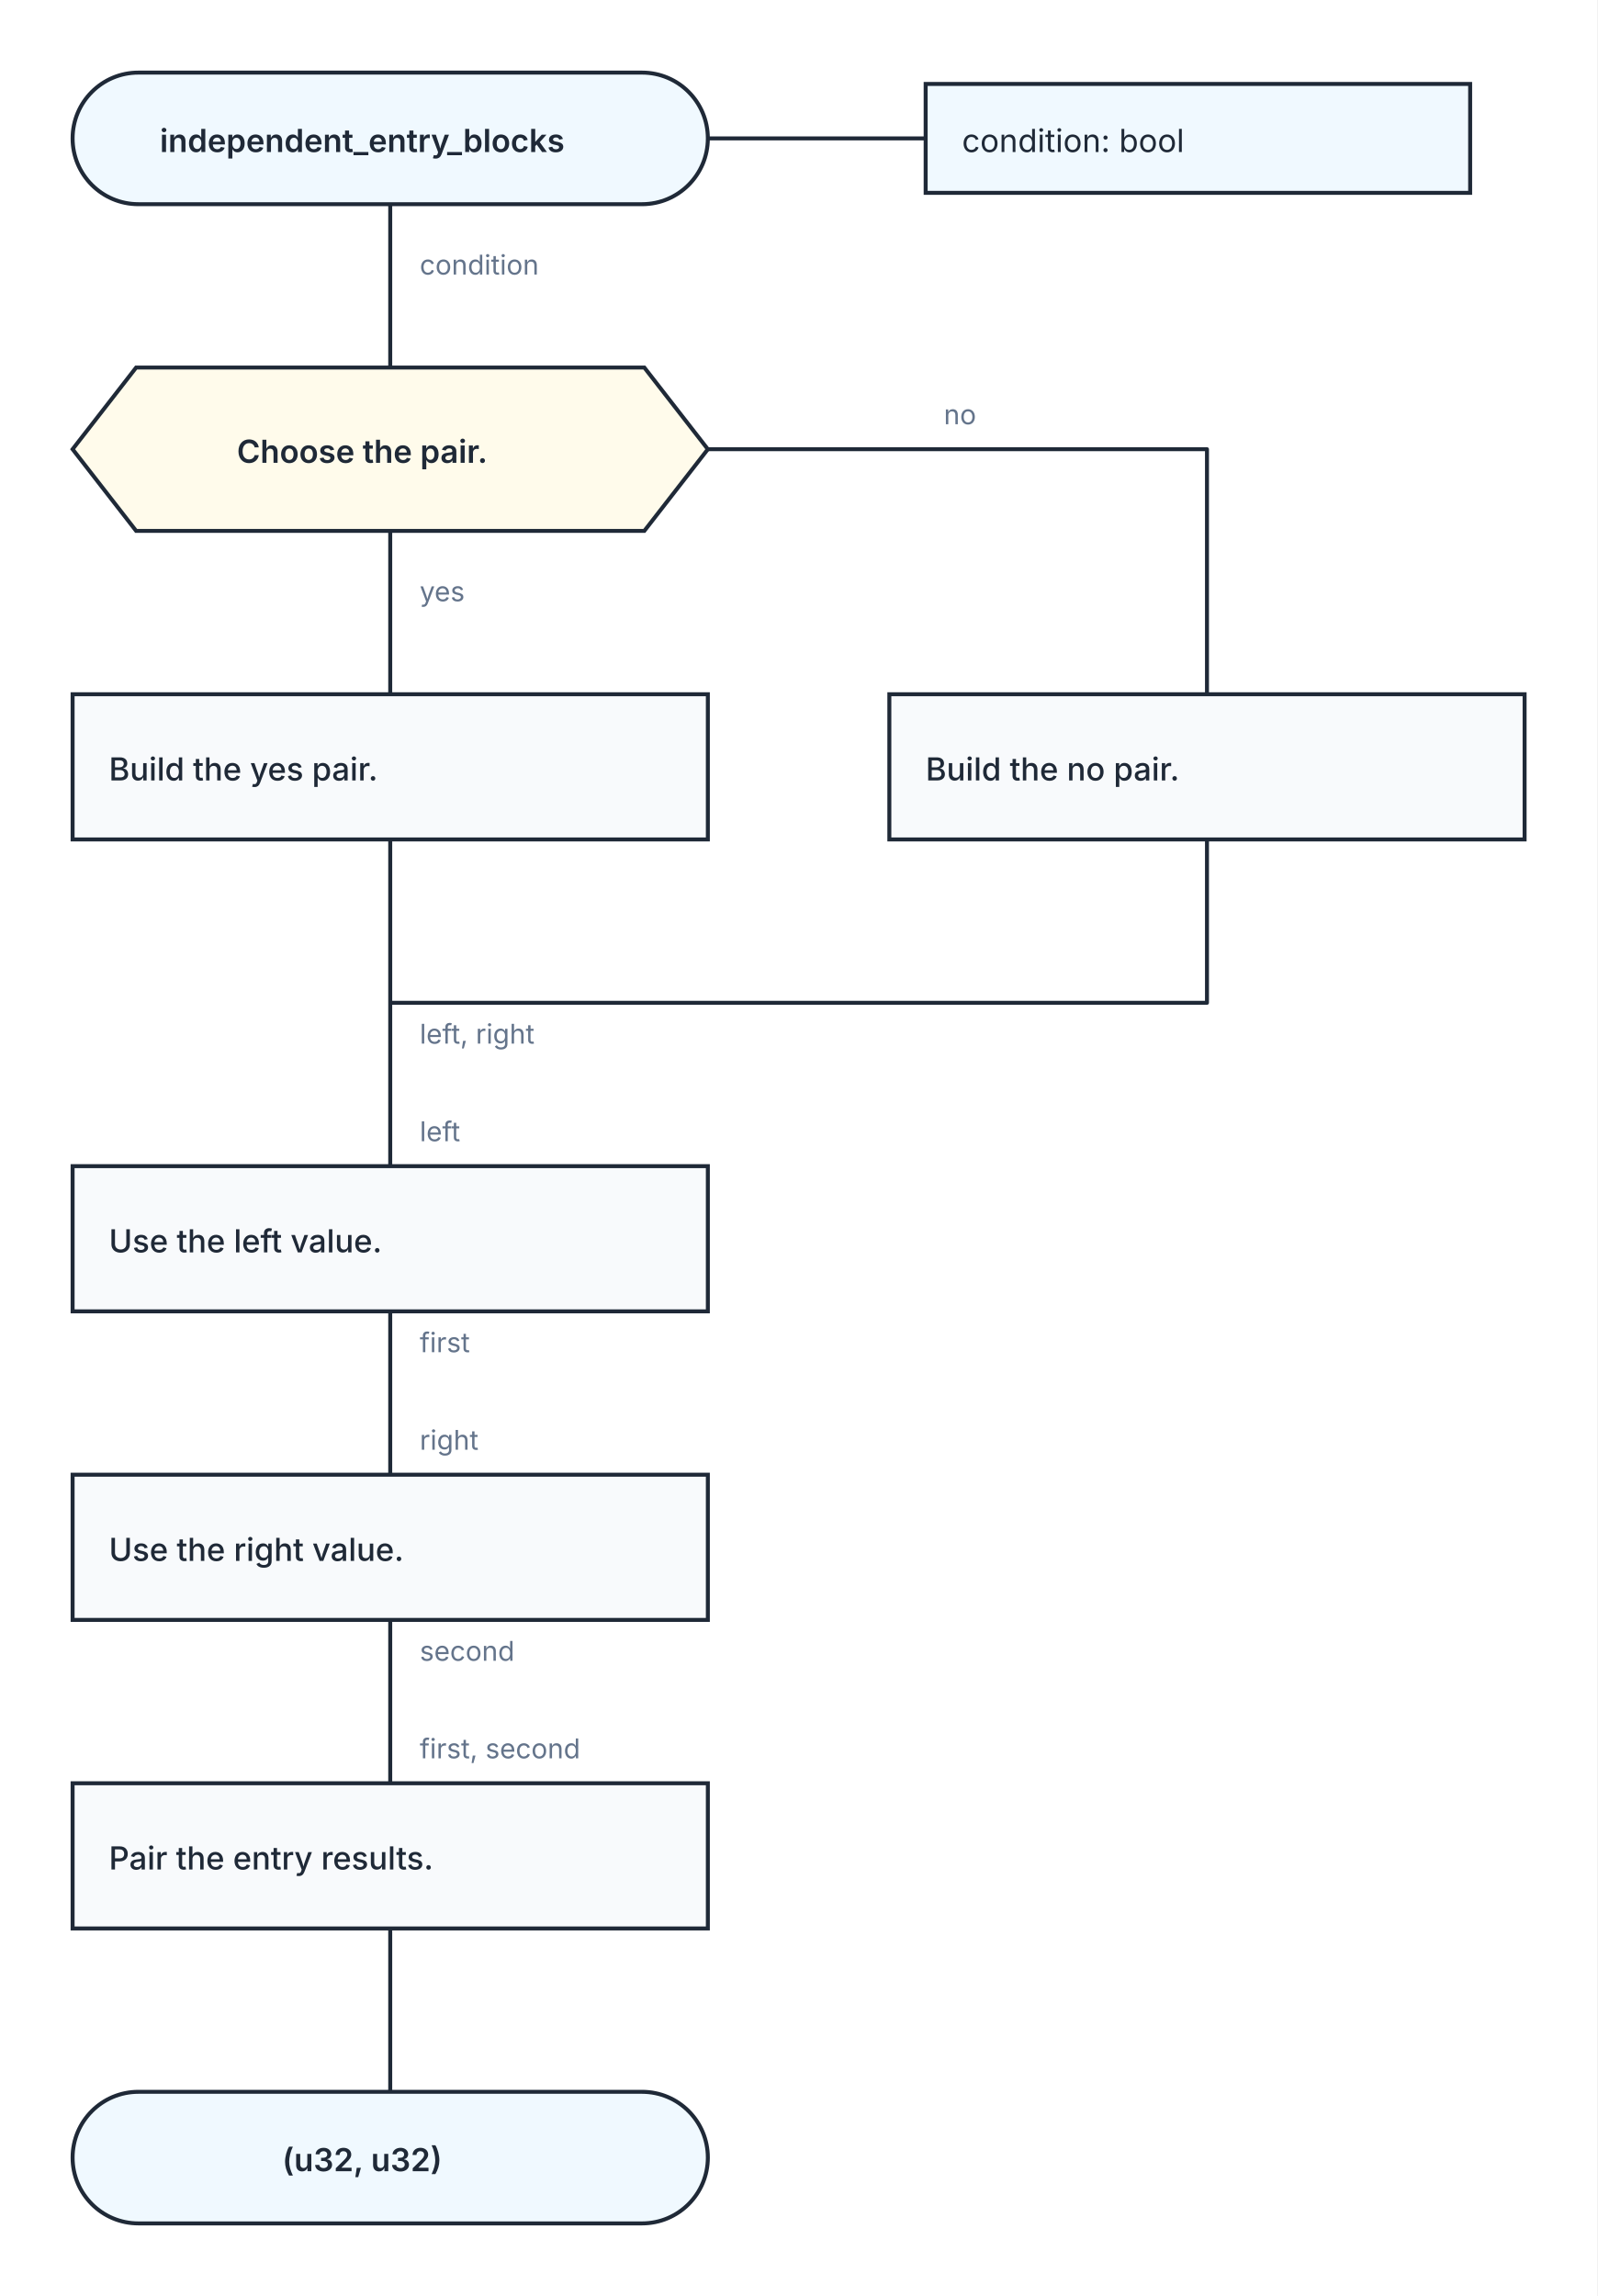
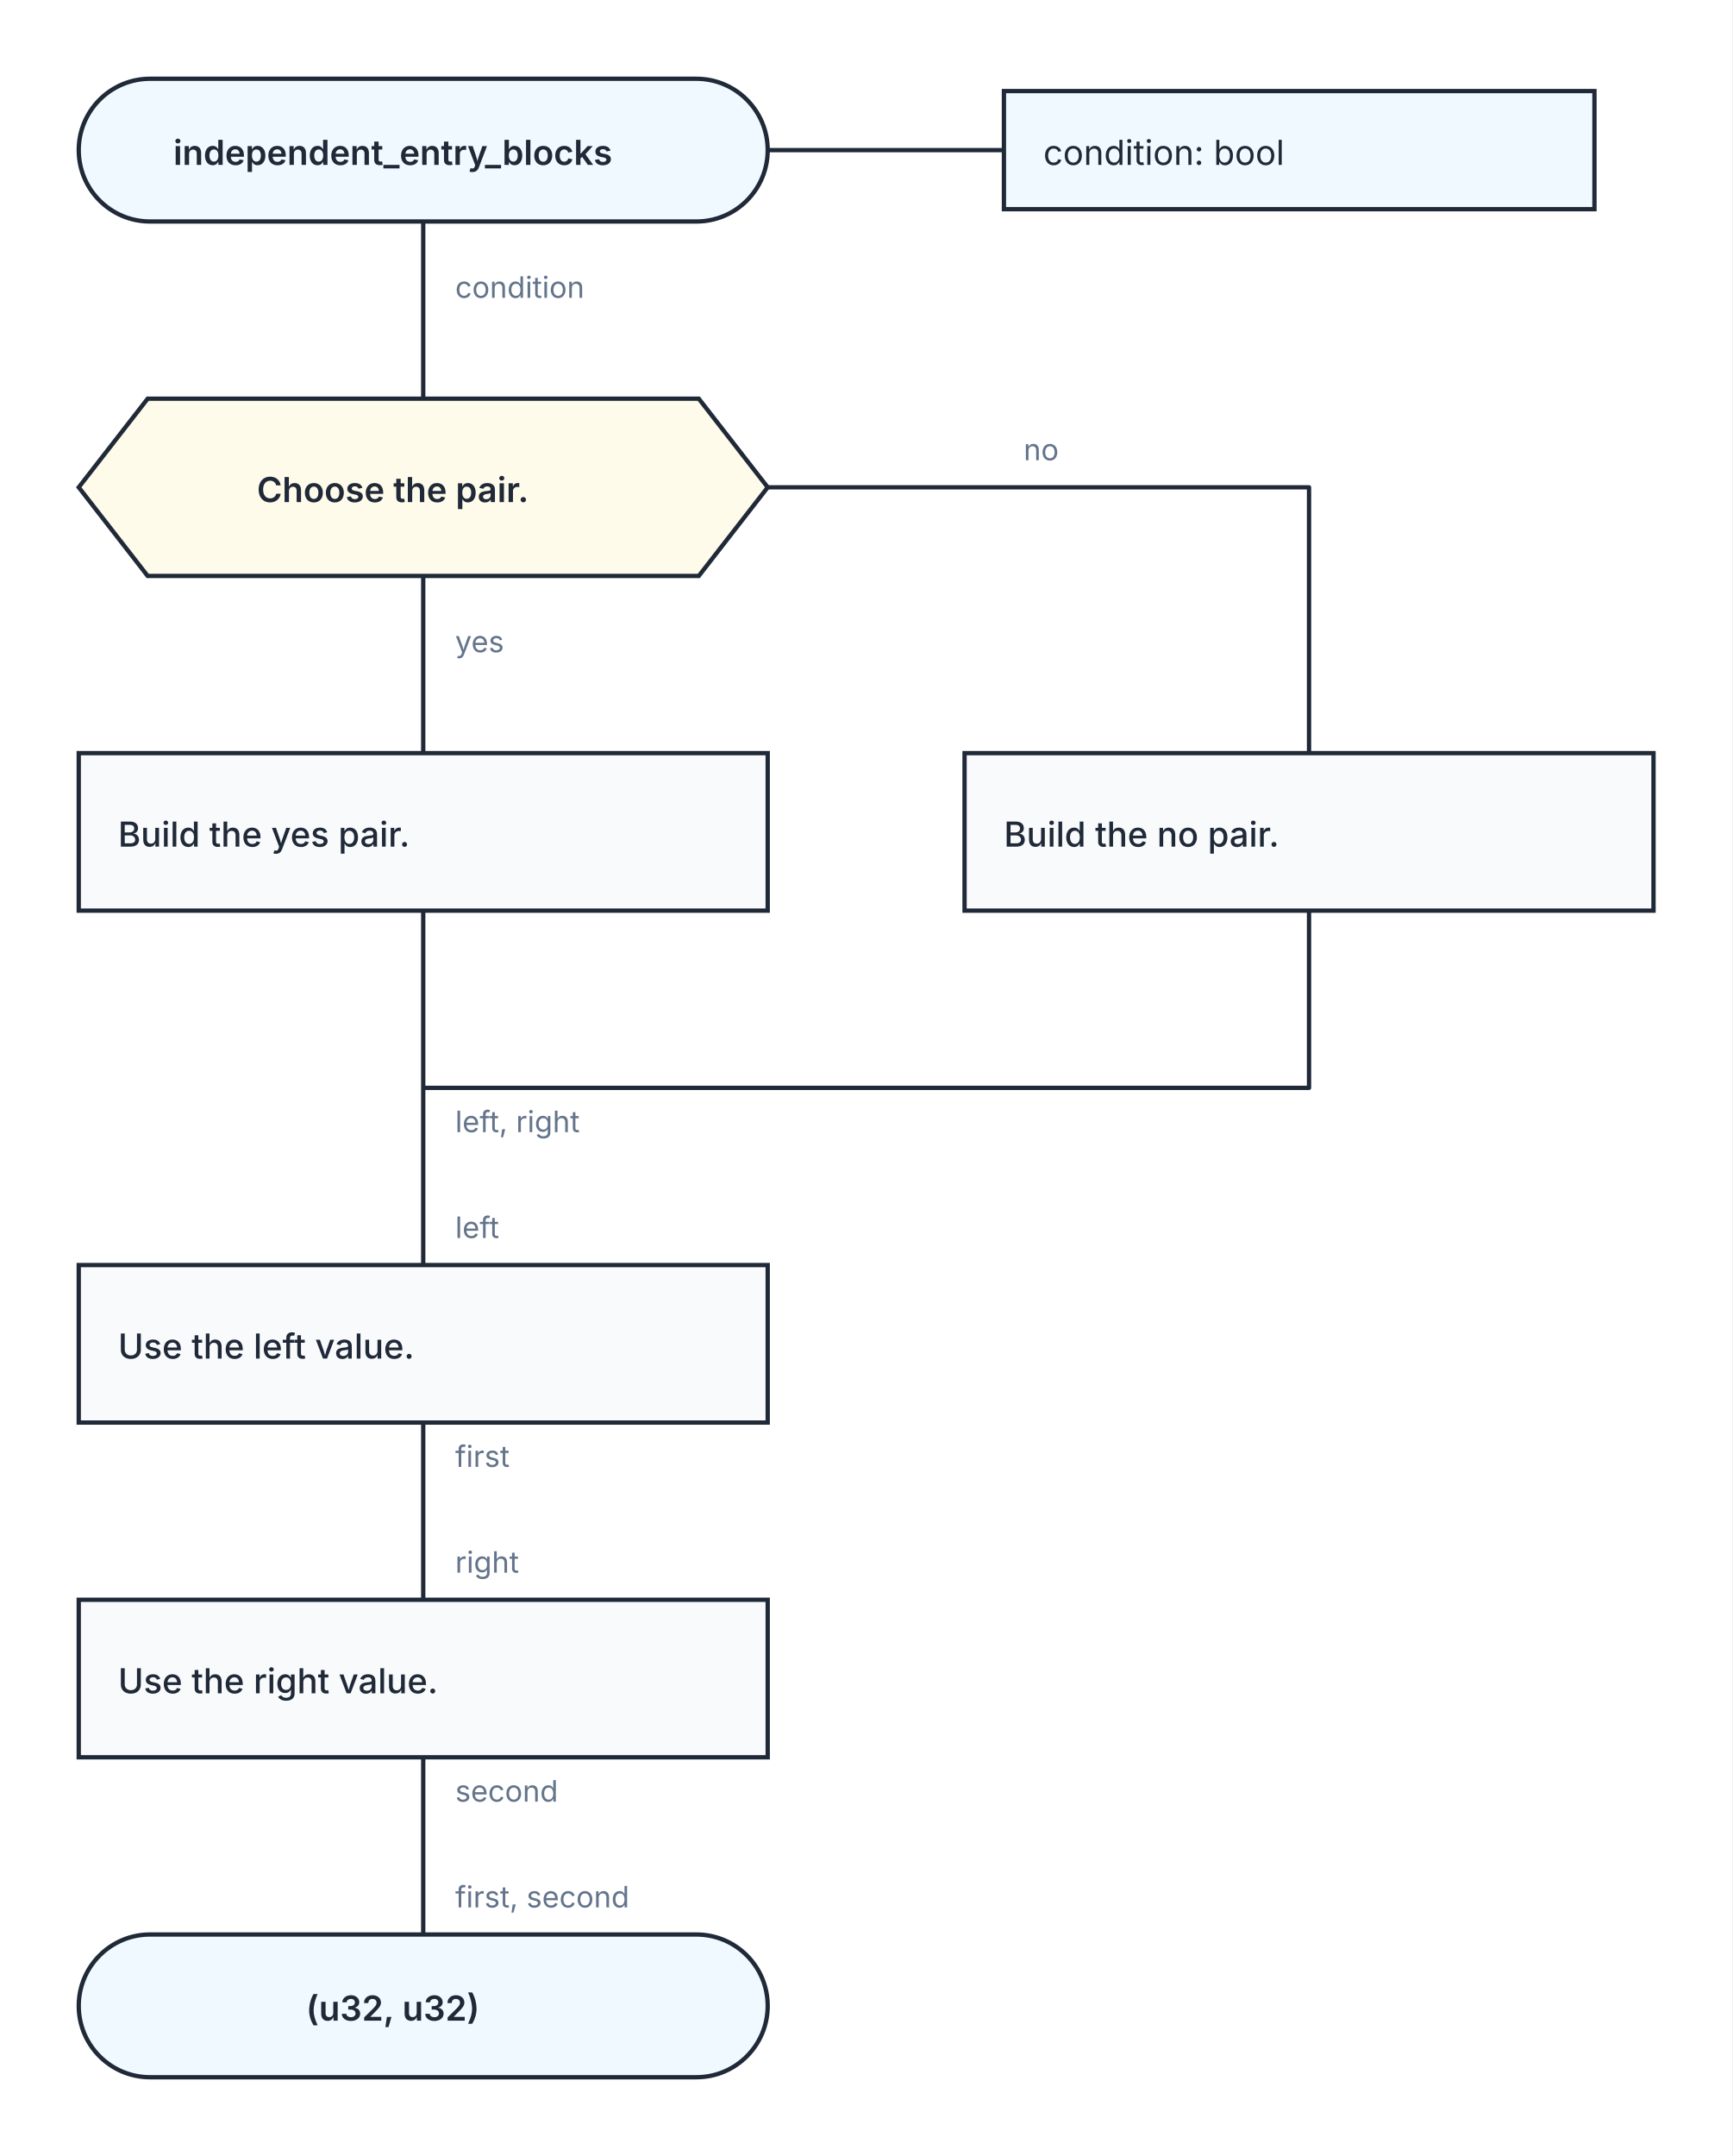
- <svg xmlns="http://www.w3.org/2000/svg" width="704" height="1012" viewBox="0 0 704 1012" role="img" aria-labelledby="kaalang-title" aria-describedby="kaalang-description">
+ <svg xmlns="http://www.w3.org/2000/svg" width="704" height="876" viewBox="0 0 704 876" role="img" aria-labelledby="kaalang-title" aria-describedby="kaalang-description">
  <defs>
    <style>
      svg { color: #1f2937; font-family: Inter, ui-sans-serif, system-ui, -apple-system, BlinkMacSystemFont, "Segoe UI", sans-serif; text-rendering: optimizeLegibility; }
      .connection { fill: none; stroke: currentColor; stroke-width: 1.75; stroke-linecap: square; stroke-linejoin: round; }
      .connection-label { fill: #64748b; font-size: 12px; font-weight: 400; paint-order: stroke; stroke: #ffffff; stroke-width: 5px; stroke-linejoin: round; text-anchor: start; }
      .branch-label { fill: currentColor; font-weight: 500; }
      .parameter-link { fill: none; stroke: currentColor; stroke-width: 1.75; }
      .node-shape { fill: #ffffff; stroke: currentColor; stroke-width: 1.75; }
      .start .node-shape, .end .node-shape, .parameter-panel .node-shape { fill: #f0f9ff; }
      .action .node-shape { fill: #f8fafc; }
+       .loop .node-shape { fill: #f0fdf4; stroke-width: 2; }
+       .loop-marker { fill: #15803d; font-size: 20px; font-weight: 700; text-anchor: middle; }
      .question .node-shape { fill: #fffbeb; }
      .select .node-shape, .case .node-shape { fill: #f5f3ff; }
      .label { fill: currentColor; font-size: 14px; text-anchor: middle; }
      .start .label, .question .label, .select .label, .case .label, .end .label { font-weight: 600; }
-       .action .label { font-weight: 500; text-anchor: start; }
+       .action .label, .loop .label { font-weight: 500; text-anchor: start; }
      .parameter-panel .label { font-weight: 400; text-anchor: start; }
+       .cycle-boundary { fill: #f0fdf433; stroke: #15803d; stroke-width: 1.5; stroke-dasharray: 7 5; }
+       .cycle-caption { fill: #166534; font-size: 12px; font-weight: 600; paint-order: stroke; stroke: #ffffff; stroke-width: 4px; }
    </style>
  </defs>
  <rect width="100%" height="100%" fill="#ffffff" />
+   <g class="cycle-regions">
+   </g>
  <g class="connections">
-     <path class="connection" d="       M 172 90 L 172 162       M 172 234 L 172 306       M 312 198 L 532 198 L 532 306       M 172 370 L 172 442       M 532 370 L 532 442 L 172 442       M 172 578 L 172 650       M 172 714 L 172 786       M 172 850 L 172 922       M 172 442 L 172 514     " />
+     <path class="connection" d="       M 172 90 L 172 162       M 172 234 L 172 306       M 312 198 L 532 198 L 532 306       M 172 370 L 172 442       M 532 370 L 532 442 L 172 442       M 172 578 L 172 650       M 172 714 L 172 786       M 172 442 L 172 514     " />
    <text class="connection-label" x="185" y="460" xml:space="preserve">
      <tspan x="185" dy="0">left, right</tspan>
    </text>
    <text class="connection-label" x="185" y="121" xml:space="preserve">
      <tspan x="185" dy="0">condition</tspan>
    </text>
    <text class="connection-label" x="185" y="265" xml:space="preserve">
      <tspan x="185" dy="0">yes</tspan>
    </text>
    <text class="connection-label" x="416" y="187" xml:space="preserve">
      <tspan x="416" dy="0">no</tspan>
    </text>
    <text class="connection-label" x="185" y="596" xml:space="preserve">
      <tspan x="185" dy="0">first</tspan>
    </text>
    <text class="connection-label" x="185" y="732" xml:space="preserve">
      <tspan x="185" dy="0">second</tspan>
    </text>
    <text class="connection-label" x="185" y="503" xml:space="preserve">
      <tspan x="185" dy="0">left</tspan>
    </text>
    <text class="connection-label" x="185" y="639" xml:space="preserve">
      <tspan x="185" dy="0">right</tspan>
    </text>
    <text class="connection-label" x="185" y="775" xml:space="preserve">
      <tspan x="185" dy="0">first, second</tspan>
    </text>
  </g>
  <g class="nodes">
    <path class="parameter-link" d="M 312 61 L 408 61" />
    <g class="parameter-panel" transform="translate(528 61)">
      <rect class="node-shape" x="-120" y="-24" width="240" height="48" />
      <text class="label" x="-104" y="6" xml:space="preserve">
        <tspan x="-104" dy="0">condition: bool</tspan>
      </text>
    </g>
    <g class="node start" transform="translate(172 61)">
      <rect class="node-shape" x="-140" y="-29" width="280" height="58" rx="29" />
      <text class="label" y="6" xml:space="preserve">
        <tspan x="0" dy="0">independent_entry_blocks</tspan>
      </text>
    </g>
    <g class="node question" transform="translate(172 198)">
      <polygon class="node-shape" points="-112,-36 112,-36 140,0 112,36 -112,36 -140,0" />
      <text class="label" y="6" xml:space="preserve">
        <tspan x="0" dy="0">Choose the pair.</tspan>
      </text>
    </g>
    <g class="node action" transform="translate(172 338)">
      <rect class="node-shape" x="-140" y="-32" width="280" height="64" />
      <text class="label" y="6" xml:space="preserve">
        <tspan x="-124" dy="0">Build the yes pair.</tspan>
      </text>
    </g>
    <g class="node action" transform="translate(532 338)">
      <rect class="node-shape" x="-140" y="-32" width="280" height="64" />
      <text class="label" y="6" xml:space="preserve">
        <tspan x="-124" dy="0">Build the no pair.</tspan>
      </text>
    </g>
    <g class="node action" transform="translate(172 546)">
      <rect class="node-shape" x="-140" y="-32" width="280" height="64" />
      <text class="label" y="6" xml:space="preserve">
        <tspan x="-124" dy="0">Use the left value.</tspan>
      </text>
    </g>
    <g class="node action" transform="translate(172 682)">
      <rect class="node-shape" x="-140" y="-32" width="280" height="64" />
      <text class="label" y="6" xml:space="preserve">
        <tspan x="-124" dy="0">Use the right value.</tspan>
      </text>
    </g>
-     <g class="node action" transform="translate(172 818)">
-       <rect class="node-shape" x="-140" y="-32" width="280" height="64" />
-       <text class="label" y="6" xml:space="preserve">
-         <tspan x="-124" dy="0">Pair the entry results.</tspan>
-       </text>
-     </g>
-     <g class="node end" transform="translate(172 951)">
+     <g class="node end" transform="translate(172 815)">
      <rect class="node-shape" x="-140" y="-29" width="280" height="58" rx="29" />
      <text class="label" y="6" xml:space="preserve">
        <tspan x="0" dy="0">(u32, u32)</tspan>
      </text>
    </g>
  </g>
</svg>
